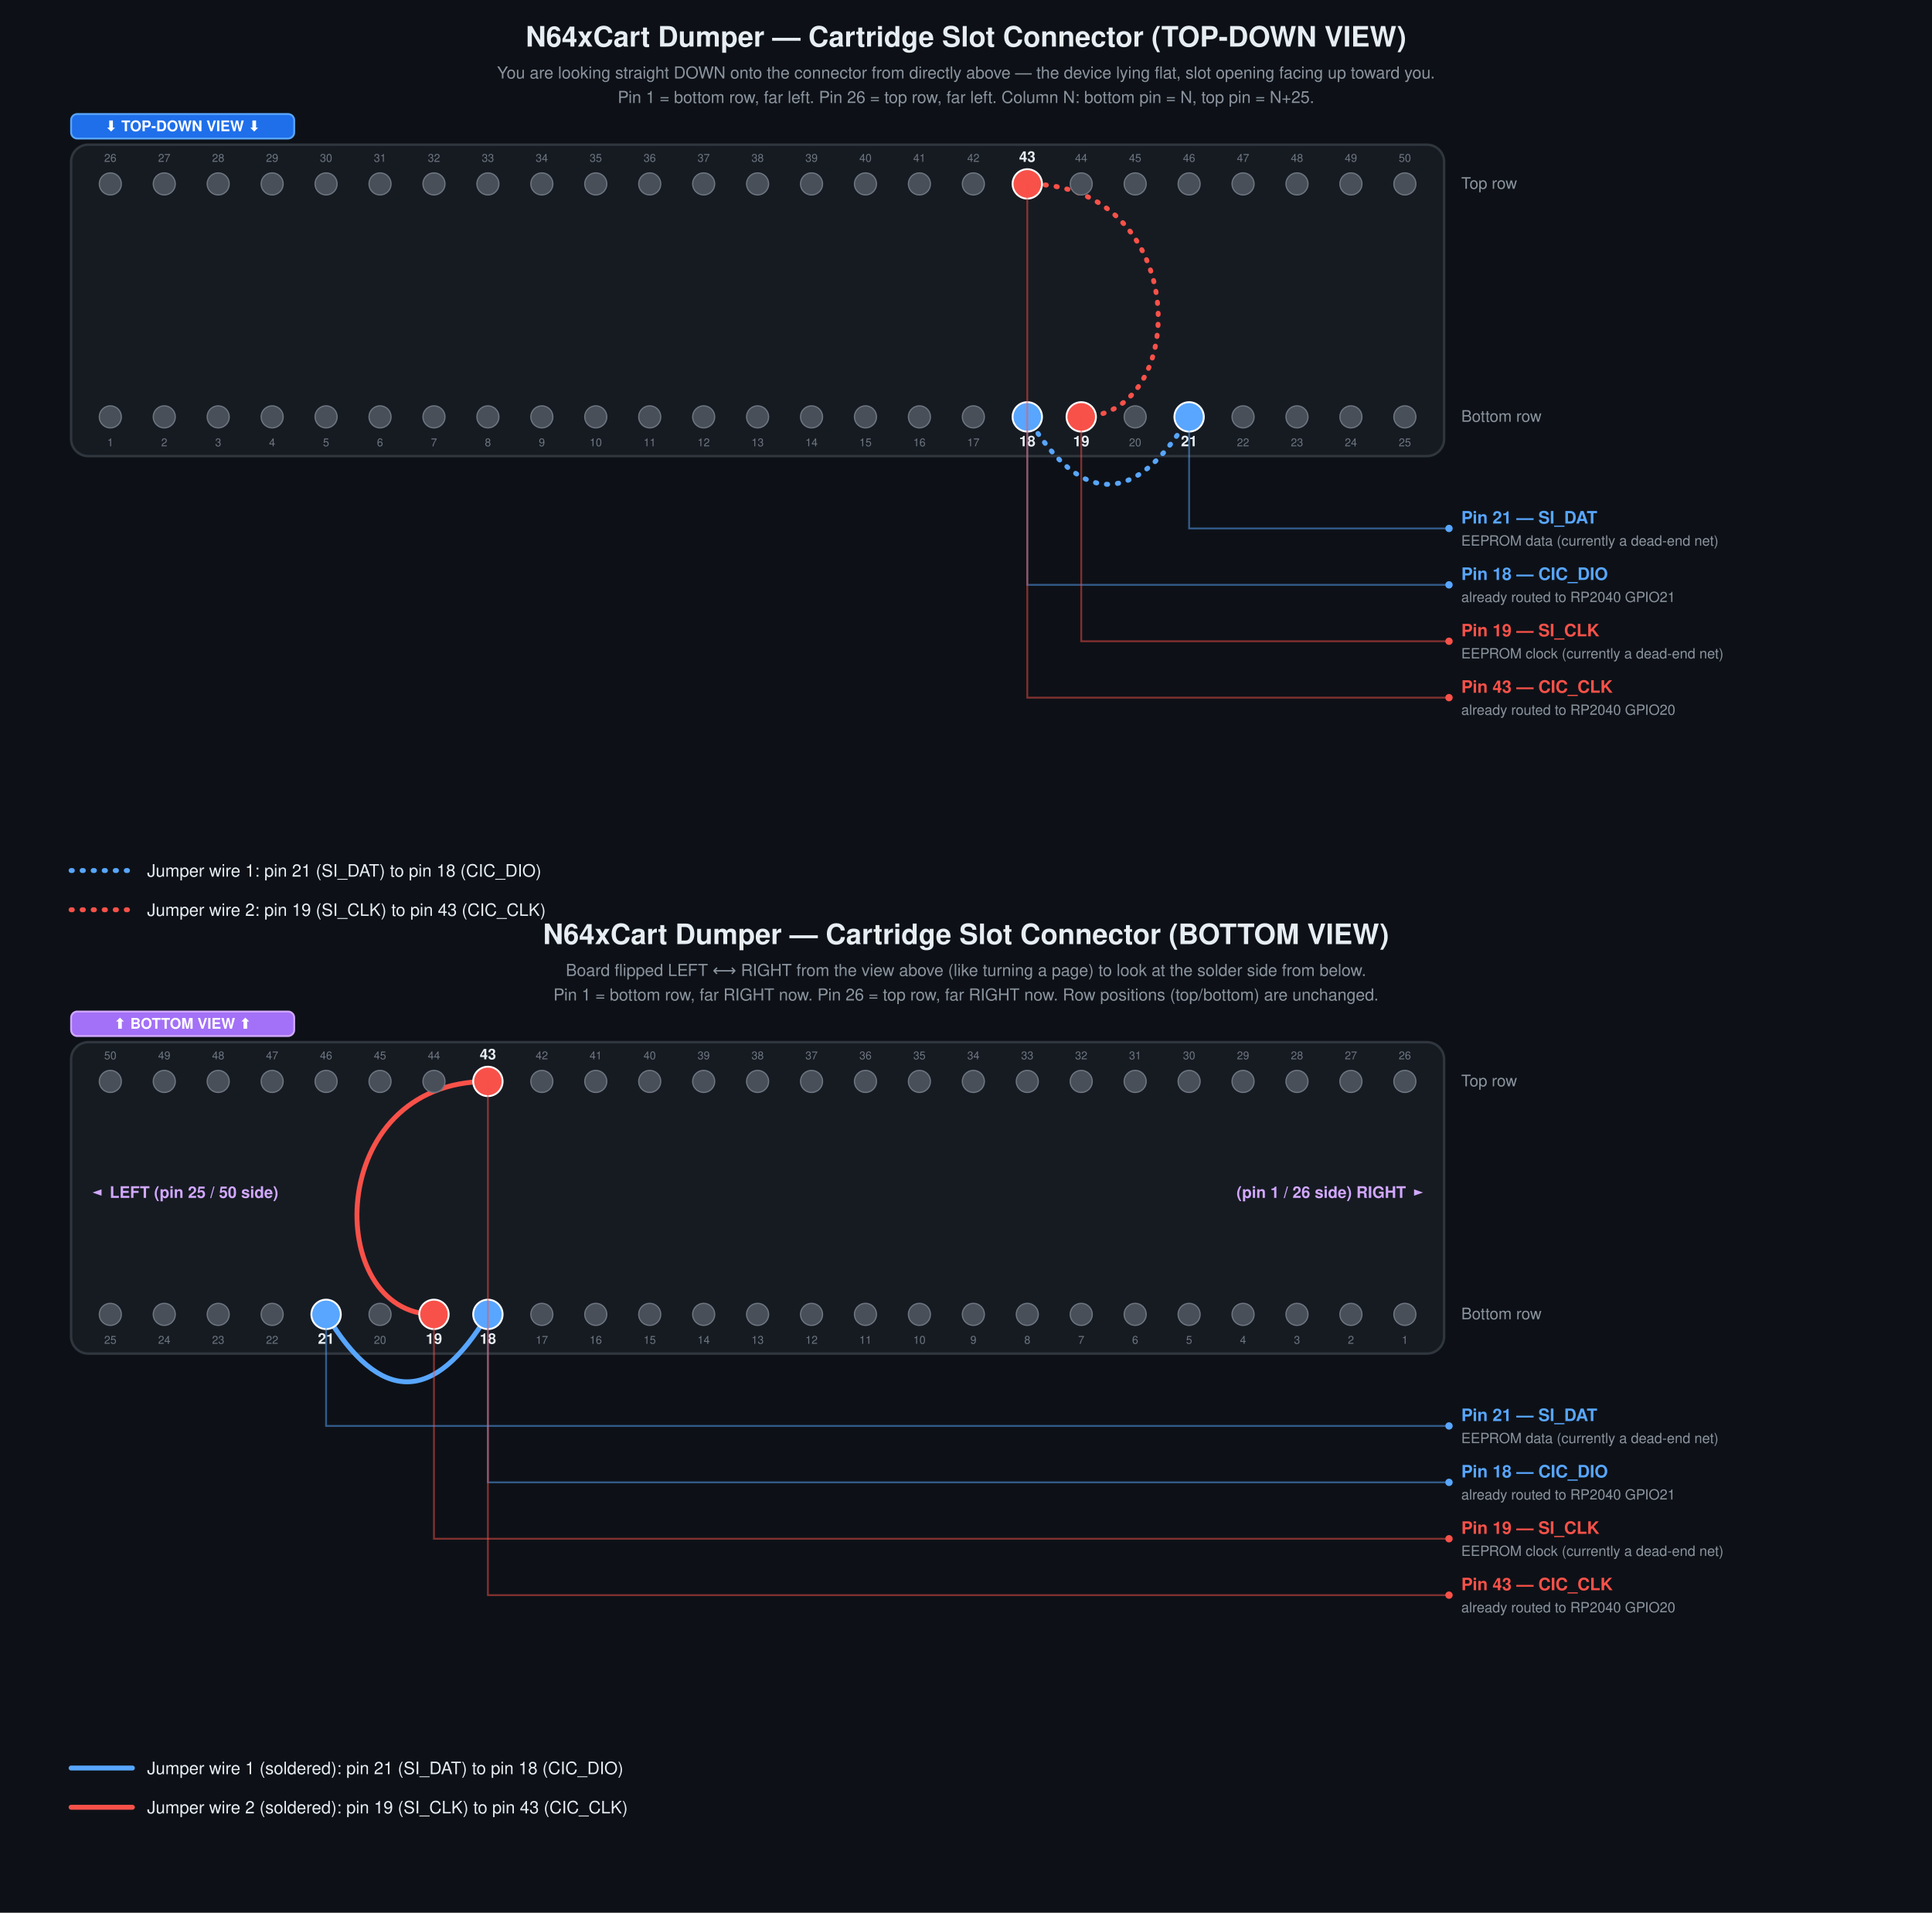
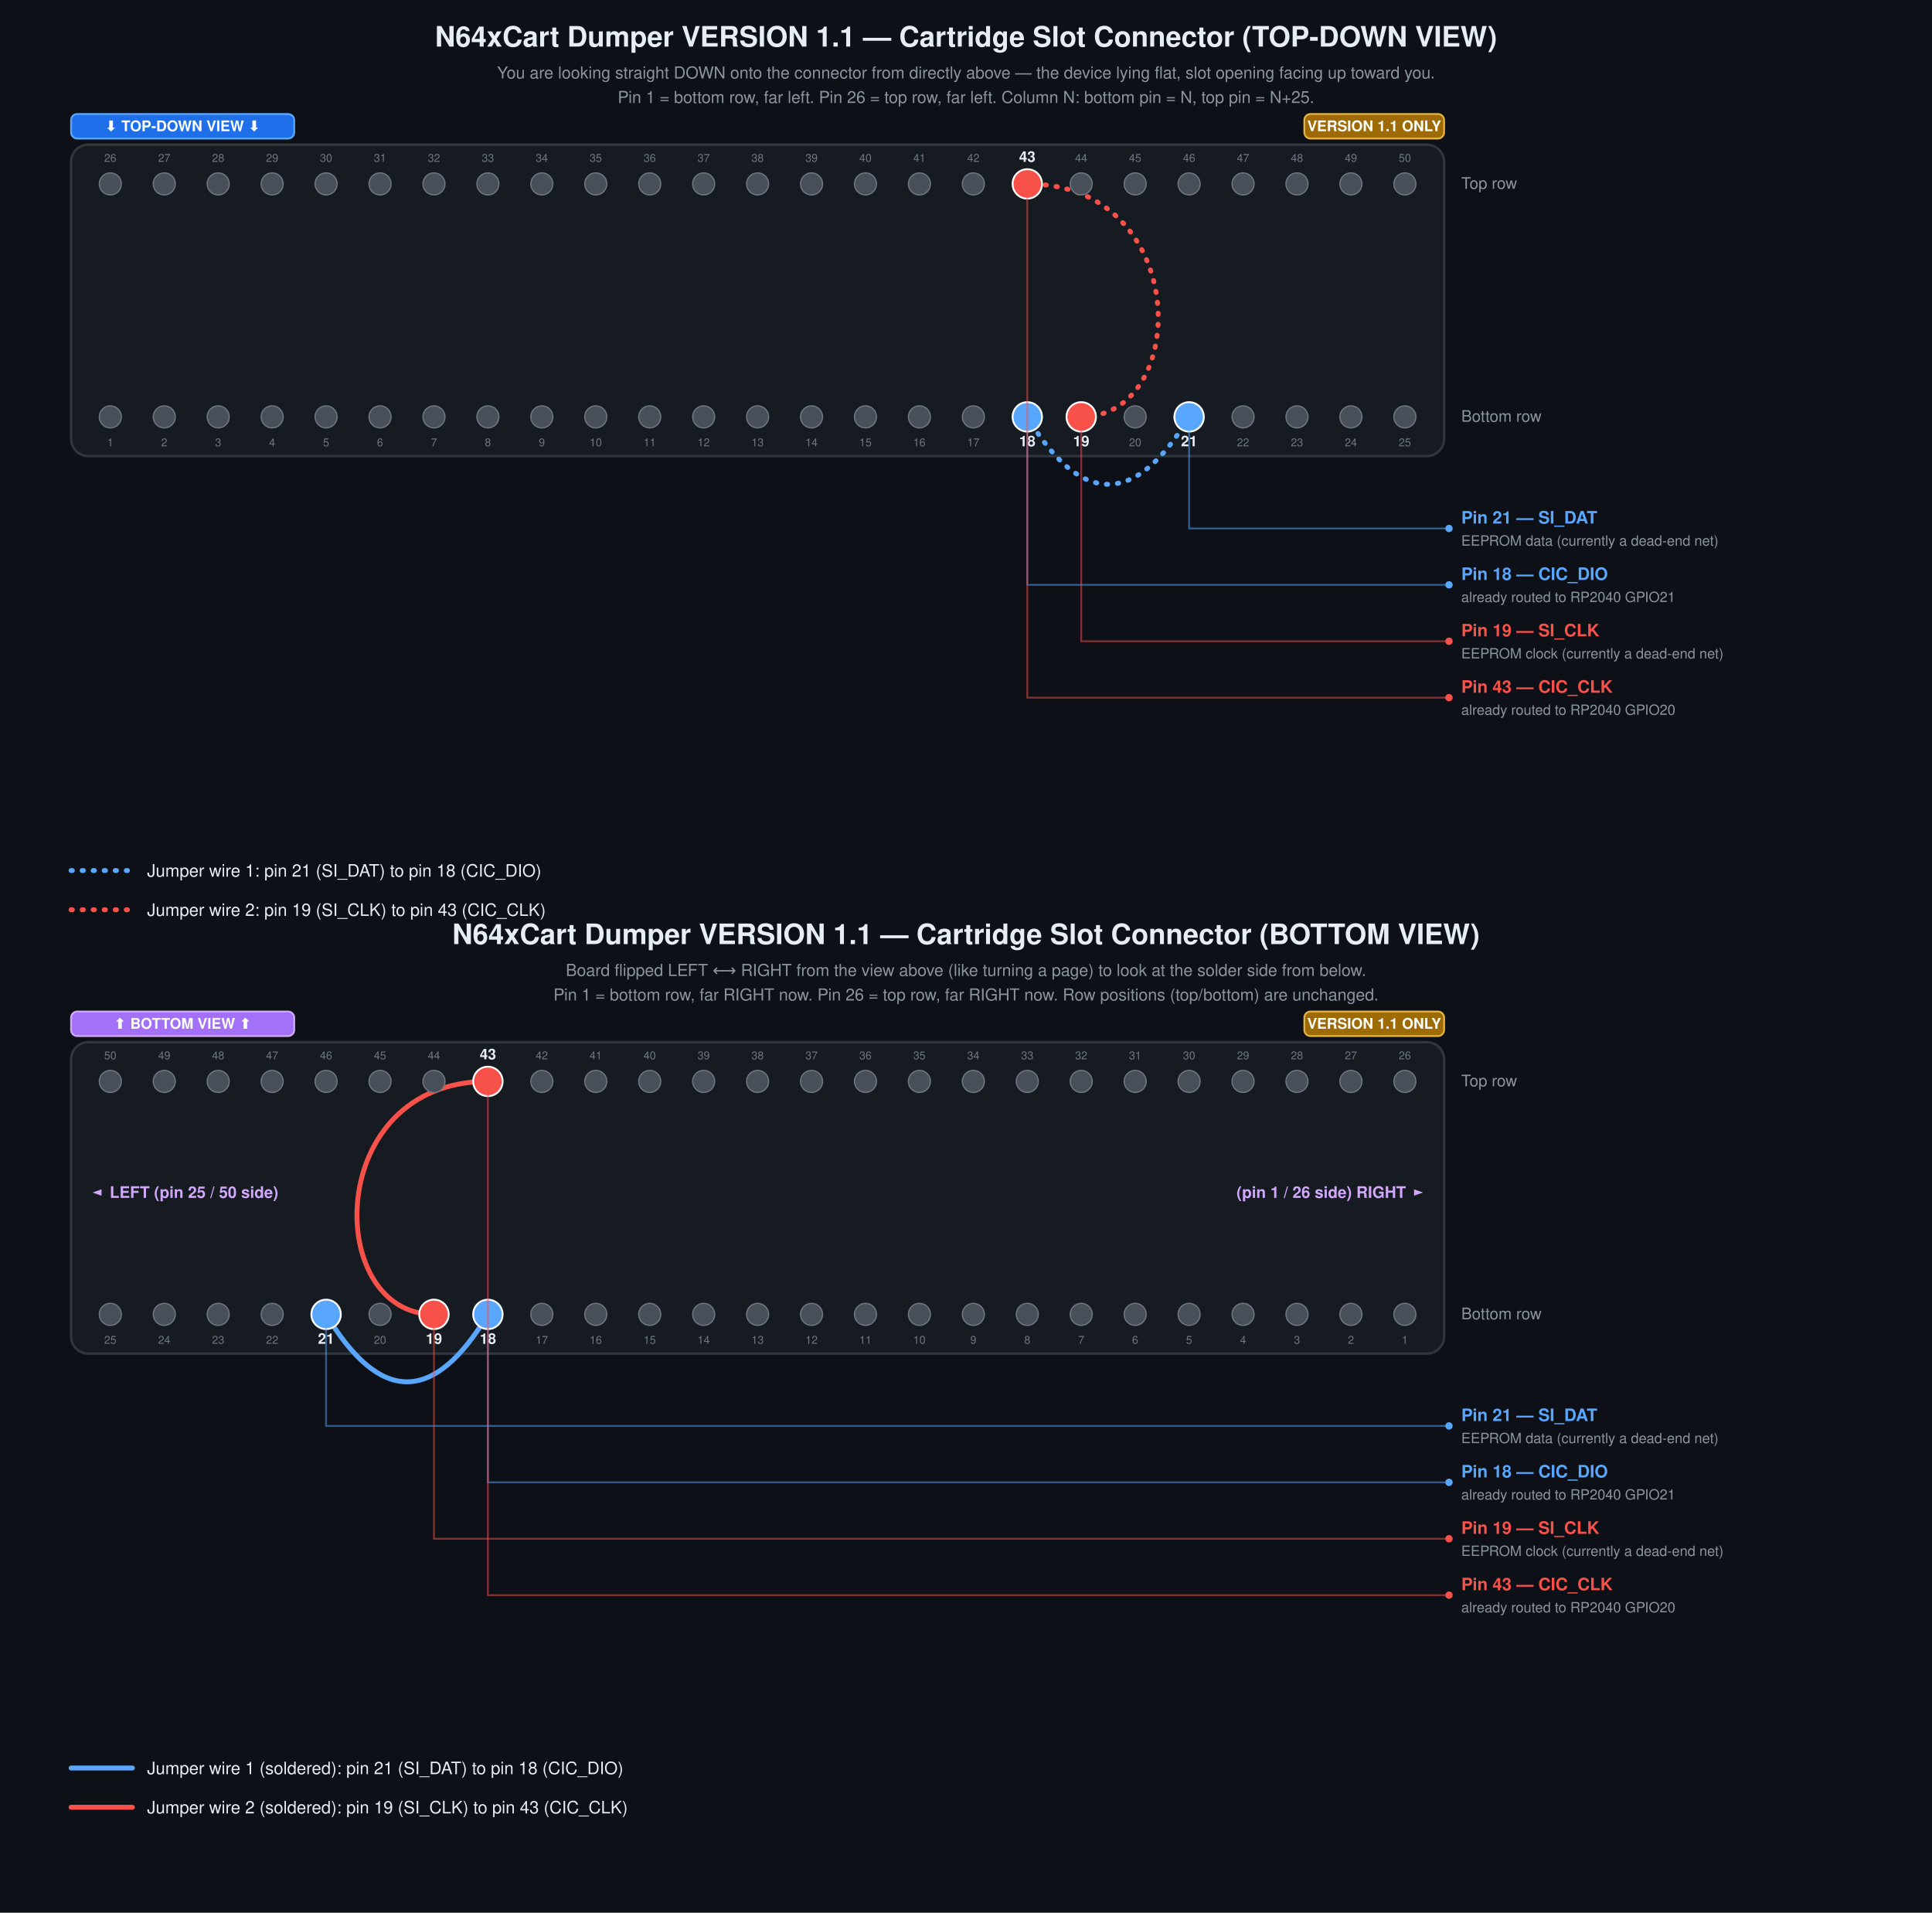
<svg xmlns="http://www.w3.org/2000/svg" width="1576" height="1560" viewBox="0 0 1576 1560" font-family="Helvetica, Arial, sans-serif">
  <rect x="0" y="0" width="1576" height="1560" fill="#0d1117" />
-   <text x="788.0" y="38" fill="#e6edf3" font-size="23" font-weight="700" text-anchor="middle">N64xCart Dumper — Cartridge Slot Connector (TOP-DOWN VIEW)</text>
+   <text x="788.0" y="38" fill="#e6edf3" font-size="23" font-weight="700" text-anchor="middle">N64xCart Dumper VERSION 1.1 — Cartridge Slot Connector (TOP-DOWN VIEW)</text>
  <text x="788.0" y="64" fill="#8b949e" font-size="13.5" text-anchor="middle">You are looking straight DOWN onto the connector from directly above — the device lying flat, slot opening facing up toward you.</text>
  <text x="788.0" y="84" fill="#8b949e" font-size="13.5" text-anchor="middle">Pin 1 = bottom row, far left. Pin 26 = top row, far left. Column N: bottom pin = N, top pin = N+25.</text>
  <rect x="58" y="93" width="182" height="20" rx="5" fill="#1f6feb" stroke="#58a6ff" stroke-width="1.5" />
  <text x="149" y="107" fill="#ffffff" font-size="12" font-weight="700" text-anchor="middle">⬇ TOP-DOWN VIEW ⬇</text>
+   <rect x="1064" y="93" width="114" height="20" rx="5" fill="#9e6a03" stroke="#e3b341" stroke-width="1.5" />
+   <text x="1121" y="107" fill="#ffffff" font-size="12" font-weight="700" text-anchor="middle">VERSION 1.1 ONLY</text>
  <rect x="58" y="118" width="1120" height="254" rx="14" fill="#161b22" stroke="#30363d" stroke-width="2" />
  <text x="1192" y="154" fill="#8b949e" font-size="13" text-anchor="start">Top row</text>
  <text x="1192" y="344" fill="#8b949e" font-size="13" text-anchor="start">Bottom row</text>
  <path d="M 970 340 Q 904.0 450 838 340" fill="none" stroke="#58a6ff" stroke-width="4" stroke-dasharray="1,8" stroke-linecap="round" />
  <path d="M 882 340 C 972 340, 972 150, 838 150" fill="none" stroke="#f85149" stroke-width="4" stroke-dasharray="1,8" stroke-linecap="round" />
  <circle cx="90" cy="340" r="9" fill="#484f58" stroke="#6e7681" stroke-width="1" />
  <circle cx="134" cy="340" r="9" fill="#484f58" stroke="#6e7681" stroke-width="1" />
  <circle cx="178" cy="340" r="9" fill="#484f58" stroke="#6e7681" stroke-width="1" />
  <circle cx="222" cy="340" r="9" fill="#484f58" stroke="#6e7681" stroke-width="1" />
  <circle cx="266" cy="340" r="9" fill="#484f58" stroke="#6e7681" stroke-width="1" />
  <circle cx="310" cy="340" r="9" fill="#484f58" stroke="#6e7681" stroke-width="1" />
  <circle cx="354" cy="340" r="9" fill="#484f58" stroke="#6e7681" stroke-width="1" />
  <circle cx="398" cy="340" r="9" fill="#484f58" stroke="#6e7681" stroke-width="1" />
  <circle cx="442" cy="340" r="9" fill="#484f58" stroke="#6e7681" stroke-width="1" />
  <circle cx="486" cy="340" r="9" fill="#484f58" stroke="#6e7681" stroke-width="1" />
  <circle cx="530" cy="340" r="9" fill="#484f58" stroke="#6e7681" stroke-width="1" />
  <circle cx="574" cy="340" r="9" fill="#484f58" stroke="#6e7681" stroke-width="1" />
  <circle cx="618" cy="340" r="9" fill="#484f58" stroke="#6e7681" stroke-width="1" />
  <circle cx="662" cy="340" r="9" fill="#484f58" stroke="#6e7681" stroke-width="1" />
  <circle cx="706" cy="340" r="9" fill="#484f58" stroke="#6e7681" stroke-width="1" />
  <circle cx="750" cy="340" r="9" fill="#484f58" stroke="#6e7681" stroke-width="1" />
  <circle cx="794" cy="340" r="9" fill="#484f58" stroke="#6e7681" stroke-width="1" />
  <circle cx="838" cy="340" r="12" fill="#58a6ff" stroke="#ffffff" stroke-width="1.5" />
  <circle cx="882" cy="340" r="12" fill="#f85149" stroke="#ffffff" stroke-width="1.5" />
  <circle cx="926" cy="340" r="9" fill="#484f58" stroke="#6e7681" stroke-width="1" />
  <circle cx="970" cy="340" r="12" fill="#58a6ff" stroke="#ffffff" stroke-width="1.5" />
  <circle cx="1014" cy="340" r="9" fill="#484f58" stroke="#6e7681" stroke-width="1" />
  <circle cx="1058" cy="340" r="9" fill="#484f58" stroke="#6e7681" stroke-width="1" />
  <circle cx="1102" cy="340" r="9" fill="#484f58" stroke="#6e7681" stroke-width="1" />
  <circle cx="1146" cy="340" r="9" fill="#484f58" stroke="#6e7681" stroke-width="1" />
  <circle cx="90" cy="150" r="9" fill="#484f58" stroke="#6e7681" stroke-width="1" />
  <circle cx="134" cy="150" r="9" fill="#484f58" stroke="#6e7681" stroke-width="1" />
  <circle cx="178" cy="150" r="9" fill="#484f58" stroke="#6e7681" stroke-width="1" />
  <circle cx="222" cy="150" r="9" fill="#484f58" stroke="#6e7681" stroke-width="1" />
  <circle cx="266" cy="150" r="9" fill="#484f58" stroke="#6e7681" stroke-width="1" />
  <circle cx="310" cy="150" r="9" fill="#484f58" stroke="#6e7681" stroke-width="1" />
  <circle cx="354" cy="150" r="9" fill="#484f58" stroke="#6e7681" stroke-width="1" />
  <circle cx="398" cy="150" r="9" fill="#484f58" stroke="#6e7681" stroke-width="1" />
  <circle cx="442" cy="150" r="9" fill="#484f58" stroke="#6e7681" stroke-width="1" />
  <circle cx="486" cy="150" r="9" fill="#484f58" stroke="#6e7681" stroke-width="1" />
  <circle cx="530" cy="150" r="9" fill="#484f58" stroke="#6e7681" stroke-width="1" />
  <circle cx="574" cy="150" r="9" fill="#484f58" stroke="#6e7681" stroke-width="1" />
  <circle cx="618" cy="150" r="9" fill="#484f58" stroke="#6e7681" stroke-width="1" />
  <circle cx="662" cy="150" r="9" fill="#484f58" stroke="#6e7681" stroke-width="1" />
  <circle cx="706" cy="150" r="9" fill="#484f58" stroke="#6e7681" stroke-width="1" />
  <circle cx="750" cy="150" r="9" fill="#484f58" stroke="#6e7681" stroke-width="1" />
  <circle cx="794" cy="150" r="9" fill="#484f58" stroke="#6e7681" stroke-width="1" />
  <circle cx="838" cy="150" r="12" fill="#f85149" stroke="#ffffff" stroke-width="1.5" />
  <circle cx="882" cy="150" r="9" fill="#484f58" stroke="#6e7681" stroke-width="1" />
  <circle cx="926" cy="150" r="9" fill="#484f58" stroke="#6e7681" stroke-width="1" />
  <circle cx="970" cy="150" r="9" fill="#484f58" stroke="#6e7681" stroke-width="1" />
  <circle cx="1014" cy="150" r="9" fill="#484f58" stroke="#6e7681" stroke-width="1" />
  <circle cx="1058" cy="150" r="9" fill="#484f58" stroke="#6e7681" stroke-width="1" />
  <circle cx="1102" cy="150" r="9" fill="#484f58" stroke="#6e7681" stroke-width="1" />
  <circle cx="1146" cy="150" r="9" fill="#484f58" stroke="#6e7681" stroke-width="1" />
  <text x="90" y="364" fill="#6e7681" font-size="9" font-weight="400" text-anchor="middle">1</text>
  <text x="134" y="364" fill="#6e7681" font-size="9" font-weight="400" text-anchor="middle">2</text>
  <text x="178" y="364" fill="#6e7681" font-size="9" font-weight="400" text-anchor="middle">3</text>
  <text x="222" y="364" fill="#6e7681" font-size="9" font-weight="400" text-anchor="middle">4</text>
  <text x="266" y="364" fill="#6e7681" font-size="9" font-weight="400" text-anchor="middle">5</text>
  <text x="310" y="364" fill="#6e7681" font-size="9" font-weight="400" text-anchor="middle">6</text>
  <text x="354" y="364" fill="#6e7681" font-size="9" font-weight="400" text-anchor="middle">7</text>
  <text x="398" y="364" fill="#6e7681" font-size="9" font-weight="400" text-anchor="middle">8</text>
  <text x="442" y="364" fill="#6e7681" font-size="9" font-weight="400" text-anchor="middle">9</text>
  <text x="486" y="364" fill="#6e7681" font-size="9" font-weight="400" text-anchor="middle">10</text>
  <text x="530" y="364" fill="#6e7681" font-size="9" font-weight="400" text-anchor="middle">11</text>
  <text x="574" y="364" fill="#6e7681" font-size="9" font-weight="400" text-anchor="middle">12</text>
  <text x="618" y="364" fill="#6e7681" font-size="9" font-weight="400" text-anchor="middle">13</text>
  <text x="662" y="364" fill="#6e7681" font-size="9" font-weight="400" text-anchor="middle">14</text>
  <text x="706" y="364" fill="#6e7681" font-size="9" font-weight="400" text-anchor="middle">15</text>
  <text x="750" y="364" fill="#6e7681" font-size="9" font-weight="400" text-anchor="middle">16</text>
  <text x="794" y="364" fill="#6e7681" font-size="9" font-weight="400" text-anchor="middle">17</text>
  <text x="838" y="364" fill="#e6edf3" font-size="12" font-weight="700" text-anchor="middle">18</text>
  <text x="882" y="364" fill="#e6edf3" font-size="12" font-weight="700" text-anchor="middle">19</text>
  <text x="926" y="364" fill="#6e7681" font-size="9" font-weight="400" text-anchor="middle">20</text>
  <text x="970" y="364" fill="#e6edf3" font-size="12" font-weight="700" text-anchor="middle">21</text>
  <text x="1014" y="364" fill="#6e7681" font-size="9" font-weight="400" text-anchor="middle">22</text>
  <text x="1058" y="364" fill="#6e7681" font-size="9" font-weight="400" text-anchor="middle">23</text>
  <text x="1102" y="364" fill="#6e7681" font-size="9" font-weight="400" text-anchor="middle">24</text>
  <text x="1146" y="364" fill="#6e7681" font-size="9" font-weight="400" text-anchor="middle">25</text>
  <text x="90" y="132" fill="#6e7681" font-size="9" font-weight="400" text-anchor="middle">26</text>
  <text x="134" y="132" fill="#6e7681" font-size="9" font-weight="400" text-anchor="middle">27</text>
  <text x="178" y="132" fill="#6e7681" font-size="9" font-weight="400" text-anchor="middle">28</text>
  <text x="222" y="132" fill="#6e7681" font-size="9" font-weight="400" text-anchor="middle">29</text>
  <text x="266" y="132" fill="#6e7681" font-size="9" font-weight="400" text-anchor="middle">30</text>
  <text x="310" y="132" fill="#6e7681" font-size="9" font-weight="400" text-anchor="middle">31</text>
  <text x="354" y="132" fill="#6e7681" font-size="9" font-weight="400" text-anchor="middle">32</text>
  <text x="398" y="132" fill="#6e7681" font-size="9" font-weight="400" text-anchor="middle">33</text>
  <text x="442" y="132" fill="#6e7681" font-size="9" font-weight="400" text-anchor="middle">34</text>
  <text x="486" y="132" fill="#6e7681" font-size="9" font-weight="400" text-anchor="middle">35</text>
  <text x="530" y="132" fill="#6e7681" font-size="9" font-weight="400" text-anchor="middle">36</text>
  <text x="574" y="132" fill="#6e7681" font-size="9" font-weight="400" text-anchor="middle">37</text>
  <text x="618" y="132" fill="#6e7681" font-size="9" font-weight="400" text-anchor="middle">38</text>
  <text x="662" y="132" fill="#6e7681" font-size="9" font-weight="400" text-anchor="middle">39</text>
  <text x="706" y="132" fill="#6e7681" font-size="9" font-weight="400" text-anchor="middle">40</text>
  <text x="750" y="132" fill="#6e7681" font-size="9" font-weight="400" text-anchor="middle">41</text>
  <text x="794" y="132" fill="#6e7681" font-size="9" font-weight="400" text-anchor="middle">42</text>
  <text x="838" y="132" fill="#e6edf3" font-size="12" font-weight="700" text-anchor="middle">43</text>
  <text x="882" y="132" fill="#6e7681" font-size="9" font-weight="400" text-anchor="middle">44</text>
  <text x="926" y="132" fill="#6e7681" font-size="9" font-weight="400" text-anchor="middle">45</text>
  <text x="970" y="132" fill="#6e7681" font-size="9" font-weight="400" text-anchor="middle">46</text>
  <text x="1014" y="132" fill="#6e7681" font-size="9" font-weight="400" text-anchor="middle">47</text>
  <text x="1058" y="132" fill="#6e7681" font-size="9" font-weight="400" text-anchor="middle">48</text>
  <text x="1102" y="132" fill="#6e7681" font-size="9" font-weight="400" text-anchor="middle">49</text>
  <text x="1146" y="132" fill="#6e7681" font-size="9" font-weight="400" text-anchor="middle">50</text>
  <path d="M 970 340 L 970 431 L 1182 431" fill="none" stroke="#58a6ff" stroke-width="1.5" stroke-opacity="0.5" />
  <circle cx="1182" cy="431" r="3" fill="#58a6ff" />
  <text x="1192" y="427" fill="#58a6ff" font-size="14" font-weight="700" text-anchor="start">Pin 21 — SI_DAT</text>
  <text x="1192" y="445" fill="#8b949e" font-size="11.5" text-anchor="start">EEPROM data (currently a dead-end net)</text>
  <path d="M 838 340 L 838 477 L 1182 477" fill="none" stroke="#58a6ff" stroke-width="1.5" stroke-opacity="0.5" />
  <circle cx="1182" cy="477" r="3" fill="#58a6ff" />
  <text x="1192" y="473" fill="#58a6ff" font-size="14" font-weight="700" text-anchor="start">Pin 18 — CIC_DIO</text>
  <text x="1192" y="491" fill="#8b949e" font-size="11.5" text-anchor="start">already routed to RP2040 GPIO21</text>
  <path d="M 882 340 L 882 523 L 1182 523" fill="none" stroke="#f85149" stroke-width="1.5" stroke-opacity="0.5" />
  <circle cx="1182" cy="523" r="3" fill="#f85149" />
  <text x="1192" y="519" fill="#f85149" font-size="14" font-weight="700" text-anchor="start">Pin 19 — SI_CLK</text>
  <text x="1192" y="537" fill="#8b949e" font-size="11.5" text-anchor="start">EEPROM clock (currently a dead-end net)</text>
  <path d="M 838 150 L 838 569 L 1182 569" fill="none" stroke="#f85149" stroke-width="1.5" stroke-opacity="0.5" />
  <circle cx="1182" cy="569" r="3" fill="#f85149" />
  <text x="1192" y="565" fill="#f85149" font-size="14" font-weight="700" text-anchor="start">Pin 43 — CIC_CLK</text>
  <text x="1192" y="583" fill="#8b949e" font-size="11.5" text-anchor="start">already routed to RP2040 GPIO20</text>
  <line x1="58" y1="710" x2="108" y2="710" stroke="#58a6ff" stroke-width="4" stroke-dasharray="1,8" stroke-linecap="round" />
  <text x="120" y="715" fill="#e6edf3" font-size="14">Jumper wire 1:  pin 21 (SI_DAT)  to  pin 18 (CIC_DIO)</text>
  <line x1="58" y1="742" x2="108" y2="742" stroke="#f85149" stroke-width="4" stroke-dasharray="1,8" stroke-linecap="round" />
  <text x="120" y="747" fill="#e6edf3" font-size="14">Jumper wire 2:  pin 19 (SI_CLK)  to  pin 43 (CIC_CLK)</text>
-   <text x="788.0" y="770" fill="#e6edf3" font-size="23" font-weight="700" text-anchor="middle">N64xCart Dumper — Cartridge Slot Connector (BOTTOM VIEW)</text>
+   <text x="788.0" y="770" fill="#e6edf3" font-size="23" font-weight="700" text-anchor="middle">N64xCart Dumper VERSION 1.1 — Cartridge Slot Connector (BOTTOM VIEW)</text>
  <text x="788.0" y="796" fill="#8b949e" font-size="13.5" text-anchor="middle">Board flipped LEFT ⟷ RIGHT from the view above (like turning a page) to look at the solder side from below.</text>
  <text x="788.0" y="816" fill="#8b949e" font-size="13.5" text-anchor="middle">Pin 1 = bottom row, far RIGHT now. Pin 26 = top row, far RIGHT now. Row positions (top/bottom) are unchanged.</text>
  <rect x="58" y="825" width="182" height="20" rx="5" fill="#a371f7" stroke="#d2a8ff" stroke-width="1.5" />
  <text x="149" y="839" fill="#ffffff" font-size="12" font-weight="700" text-anchor="middle">⬆ BOTTOM VIEW ⬆</text>
+   <rect x="1064" y="825" width="114" height="20" rx="5" fill="#9e6a03" stroke="#e3b341" stroke-width="1.5" />
+   <text x="1121" y="839" fill="#ffffff" font-size="12" font-weight="700" text-anchor="middle">VERSION 1.1 ONLY</text>
  <rect x="58" y="850" width="1120" height="254" rx="14" fill="#161b22" stroke="#30363d" stroke-width="2" />
  <text x="1192" y="886" fill="#8b949e" font-size="13" text-anchor="start">Top row</text>
  <text x="1192" y="1076" fill="#8b949e" font-size="13" text-anchor="start">Bottom row</text>
  <text x="150" y="977" fill="#d2a8ff" font-size="13" font-weight="700" text-anchor="middle">◄ LEFT (pin 25 / 50 side)</text>
  <text x="1086" y="977" fill="#d2a8ff" font-size="13" font-weight="700" text-anchor="middle">(pin 1 / 26 side) RIGHT ►</text>
  <path d="M 266 1072 Q 332.0 1182 398 1072" fill="none" stroke="#58a6ff" stroke-width="4" stroke-linecap="round" />
  <path d="M 354 1072 C 264 1072, 264 882, 398 882" fill="none" stroke="#f85149" stroke-width="4" stroke-linecap="round" />
  <circle cx="1146" cy="1072" r="9" fill="#484f58" stroke="#6e7681" stroke-width="1" />
  <circle cx="1102" cy="1072" r="9" fill="#484f58" stroke="#6e7681" stroke-width="1" />
  <circle cx="1058" cy="1072" r="9" fill="#484f58" stroke="#6e7681" stroke-width="1" />
  <circle cx="1014" cy="1072" r="9" fill="#484f58" stroke="#6e7681" stroke-width="1" />
  <circle cx="970" cy="1072" r="9" fill="#484f58" stroke="#6e7681" stroke-width="1" />
  <circle cx="926" cy="1072" r="9" fill="#484f58" stroke="#6e7681" stroke-width="1" />
  <circle cx="882" cy="1072" r="9" fill="#484f58" stroke="#6e7681" stroke-width="1" />
  <circle cx="838" cy="1072" r="9" fill="#484f58" stroke="#6e7681" stroke-width="1" />
  <circle cx="794" cy="1072" r="9" fill="#484f58" stroke="#6e7681" stroke-width="1" />
  <circle cx="750" cy="1072" r="9" fill="#484f58" stroke="#6e7681" stroke-width="1" />
  <circle cx="706" cy="1072" r="9" fill="#484f58" stroke="#6e7681" stroke-width="1" />
  <circle cx="662" cy="1072" r="9" fill="#484f58" stroke="#6e7681" stroke-width="1" />
  <circle cx="618" cy="1072" r="9" fill="#484f58" stroke="#6e7681" stroke-width="1" />
  <circle cx="574" cy="1072" r="9" fill="#484f58" stroke="#6e7681" stroke-width="1" />
  <circle cx="530" cy="1072" r="9" fill="#484f58" stroke="#6e7681" stroke-width="1" />
  <circle cx="486" cy="1072" r="9" fill="#484f58" stroke="#6e7681" stroke-width="1" />
  <circle cx="442" cy="1072" r="9" fill="#484f58" stroke="#6e7681" stroke-width="1" />
  <circle cx="398" cy="1072" r="12" fill="#58a6ff" stroke="#ffffff" stroke-width="1.5" />
  <circle cx="354" cy="1072" r="12" fill="#f85149" stroke="#ffffff" stroke-width="1.5" />
  <circle cx="310" cy="1072" r="9" fill="#484f58" stroke="#6e7681" stroke-width="1" />
  <circle cx="266" cy="1072" r="12" fill="#58a6ff" stroke="#ffffff" stroke-width="1.5" />
  <circle cx="222" cy="1072" r="9" fill="#484f58" stroke="#6e7681" stroke-width="1" />
  <circle cx="178" cy="1072" r="9" fill="#484f58" stroke="#6e7681" stroke-width="1" />
  <circle cx="134" cy="1072" r="9" fill="#484f58" stroke="#6e7681" stroke-width="1" />
  <circle cx="90" cy="1072" r="9" fill="#484f58" stroke="#6e7681" stroke-width="1" />
  <circle cx="1146" cy="882" r="9" fill="#484f58" stroke="#6e7681" stroke-width="1" />
  <circle cx="1102" cy="882" r="9" fill="#484f58" stroke="#6e7681" stroke-width="1" />
  <circle cx="1058" cy="882" r="9" fill="#484f58" stroke="#6e7681" stroke-width="1" />
  <circle cx="1014" cy="882" r="9" fill="#484f58" stroke="#6e7681" stroke-width="1" />
  <circle cx="970" cy="882" r="9" fill="#484f58" stroke="#6e7681" stroke-width="1" />
  <circle cx="926" cy="882" r="9" fill="#484f58" stroke="#6e7681" stroke-width="1" />
  <circle cx="882" cy="882" r="9" fill="#484f58" stroke="#6e7681" stroke-width="1" />
  <circle cx="838" cy="882" r="9" fill="#484f58" stroke="#6e7681" stroke-width="1" />
  <circle cx="794" cy="882" r="9" fill="#484f58" stroke="#6e7681" stroke-width="1" />
  <circle cx="750" cy="882" r="9" fill="#484f58" stroke="#6e7681" stroke-width="1" />
  <circle cx="706" cy="882" r="9" fill="#484f58" stroke="#6e7681" stroke-width="1" />
  <circle cx="662" cy="882" r="9" fill="#484f58" stroke="#6e7681" stroke-width="1" />
  <circle cx="618" cy="882" r="9" fill="#484f58" stroke="#6e7681" stroke-width="1" />
  <circle cx="574" cy="882" r="9" fill="#484f58" stroke="#6e7681" stroke-width="1" />
  <circle cx="530" cy="882" r="9" fill="#484f58" stroke="#6e7681" stroke-width="1" />
  <circle cx="486" cy="882" r="9" fill="#484f58" stroke="#6e7681" stroke-width="1" />
  <circle cx="442" cy="882" r="9" fill="#484f58" stroke="#6e7681" stroke-width="1" />
  <circle cx="398" cy="882" r="12" fill="#f85149" stroke="#ffffff" stroke-width="1.5" />
  <circle cx="354" cy="882" r="9" fill="#484f58" stroke="#6e7681" stroke-width="1" />
  <circle cx="310" cy="882" r="9" fill="#484f58" stroke="#6e7681" stroke-width="1" />
  <circle cx="266" cy="882" r="9" fill="#484f58" stroke="#6e7681" stroke-width="1" />
  <circle cx="222" cy="882" r="9" fill="#484f58" stroke="#6e7681" stroke-width="1" />
  <circle cx="178" cy="882" r="9" fill="#484f58" stroke="#6e7681" stroke-width="1" />
  <circle cx="134" cy="882" r="9" fill="#484f58" stroke="#6e7681" stroke-width="1" />
  <circle cx="90" cy="882" r="9" fill="#484f58" stroke="#6e7681" stroke-width="1" />
  <text x="1146" y="1096" fill="#6e7681" font-size="9" font-weight="400" text-anchor="middle">1</text>
  <text x="1102" y="1096" fill="#6e7681" font-size="9" font-weight="400" text-anchor="middle">2</text>
  <text x="1058" y="1096" fill="#6e7681" font-size="9" font-weight="400" text-anchor="middle">3</text>
  <text x="1014" y="1096" fill="#6e7681" font-size="9" font-weight="400" text-anchor="middle">4</text>
  <text x="970" y="1096" fill="#6e7681" font-size="9" font-weight="400" text-anchor="middle">5</text>
  <text x="926" y="1096" fill="#6e7681" font-size="9" font-weight="400" text-anchor="middle">6</text>
  <text x="882" y="1096" fill="#6e7681" font-size="9" font-weight="400" text-anchor="middle">7</text>
  <text x="838" y="1096" fill="#6e7681" font-size="9" font-weight="400" text-anchor="middle">8</text>
  <text x="794" y="1096" fill="#6e7681" font-size="9" font-weight="400" text-anchor="middle">9</text>
  <text x="750" y="1096" fill="#6e7681" font-size="9" font-weight="400" text-anchor="middle">10</text>
  <text x="706" y="1096" fill="#6e7681" font-size="9" font-weight="400" text-anchor="middle">11</text>
  <text x="662" y="1096" fill="#6e7681" font-size="9" font-weight="400" text-anchor="middle">12</text>
  <text x="618" y="1096" fill="#6e7681" font-size="9" font-weight="400" text-anchor="middle">13</text>
  <text x="574" y="1096" fill="#6e7681" font-size="9" font-weight="400" text-anchor="middle">14</text>
  <text x="530" y="1096" fill="#6e7681" font-size="9" font-weight="400" text-anchor="middle">15</text>
  <text x="486" y="1096" fill="#6e7681" font-size="9" font-weight="400" text-anchor="middle">16</text>
  <text x="442" y="1096" fill="#6e7681" font-size="9" font-weight="400" text-anchor="middle">17</text>
  <text x="398" y="1096" fill="#e6edf3" font-size="12" font-weight="700" text-anchor="middle">18</text>
  <text x="354" y="1096" fill="#e6edf3" font-size="12" font-weight="700" text-anchor="middle">19</text>
  <text x="310" y="1096" fill="#6e7681" font-size="9" font-weight="400" text-anchor="middle">20</text>
  <text x="266" y="1096" fill="#e6edf3" font-size="12" font-weight="700" text-anchor="middle">21</text>
  <text x="222" y="1096" fill="#6e7681" font-size="9" font-weight="400" text-anchor="middle">22</text>
  <text x="178" y="1096" fill="#6e7681" font-size="9" font-weight="400" text-anchor="middle">23</text>
  <text x="134" y="1096" fill="#6e7681" font-size="9" font-weight="400" text-anchor="middle">24</text>
  <text x="90" y="1096" fill="#6e7681" font-size="9" font-weight="400" text-anchor="middle">25</text>
  <text x="1146" y="864" fill="#6e7681" font-size="9" font-weight="400" text-anchor="middle">26</text>
  <text x="1102" y="864" fill="#6e7681" font-size="9" font-weight="400" text-anchor="middle">27</text>
  <text x="1058" y="864" fill="#6e7681" font-size="9" font-weight="400" text-anchor="middle">28</text>
  <text x="1014" y="864" fill="#6e7681" font-size="9" font-weight="400" text-anchor="middle">29</text>
  <text x="970" y="864" fill="#6e7681" font-size="9" font-weight="400" text-anchor="middle">30</text>
  <text x="926" y="864" fill="#6e7681" font-size="9" font-weight="400" text-anchor="middle">31</text>
  <text x="882" y="864" fill="#6e7681" font-size="9" font-weight="400" text-anchor="middle">32</text>
  <text x="838" y="864" fill="#6e7681" font-size="9" font-weight="400" text-anchor="middle">33</text>
  <text x="794" y="864" fill="#6e7681" font-size="9" font-weight="400" text-anchor="middle">34</text>
  <text x="750" y="864" fill="#6e7681" font-size="9" font-weight="400" text-anchor="middle">35</text>
  <text x="706" y="864" fill="#6e7681" font-size="9" font-weight="400" text-anchor="middle">36</text>
  <text x="662" y="864" fill="#6e7681" font-size="9" font-weight="400" text-anchor="middle">37</text>
  <text x="618" y="864" fill="#6e7681" font-size="9" font-weight="400" text-anchor="middle">38</text>
  <text x="574" y="864" fill="#6e7681" font-size="9" font-weight="400" text-anchor="middle">39</text>
  <text x="530" y="864" fill="#6e7681" font-size="9" font-weight="400" text-anchor="middle">40</text>
  <text x="486" y="864" fill="#6e7681" font-size="9" font-weight="400" text-anchor="middle">41</text>
  <text x="442" y="864" fill="#6e7681" font-size="9" font-weight="400" text-anchor="middle">42</text>
  <text x="398" y="864" fill="#e6edf3" font-size="12" font-weight="700" text-anchor="middle">43</text>
  <text x="354" y="864" fill="#6e7681" font-size="9" font-weight="400" text-anchor="middle">44</text>
  <text x="310" y="864" fill="#6e7681" font-size="9" font-weight="400" text-anchor="middle">45</text>
  <text x="266" y="864" fill="#6e7681" font-size="9" font-weight="400" text-anchor="middle">46</text>
  <text x="222" y="864" fill="#6e7681" font-size="9" font-weight="400" text-anchor="middle">47</text>
  <text x="178" y="864" fill="#6e7681" font-size="9" font-weight="400" text-anchor="middle">48</text>
  <text x="134" y="864" fill="#6e7681" font-size="9" font-weight="400" text-anchor="middle">49</text>
  <text x="90" y="864" fill="#6e7681" font-size="9" font-weight="400" text-anchor="middle">50</text>
  <path d="M 266 1072 L 266 1163 L 1182 1163" fill="none" stroke="#58a6ff" stroke-width="1.5" stroke-opacity="0.5" />
  <circle cx="1182" cy="1163" r="3" fill="#58a6ff" />
  <text x="1192" y="1159" fill="#58a6ff" font-size="14" font-weight="700" text-anchor="start">Pin 21 — SI_DAT</text>
  <text x="1192" y="1177" fill="#8b949e" font-size="11.5" text-anchor="start">EEPROM data (currently a dead-end net)</text>
  <path d="M 398 1072 L 398 1209 L 1182 1209" fill="none" stroke="#58a6ff" stroke-width="1.5" stroke-opacity="0.5" />
  <circle cx="1182" cy="1209" r="3" fill="#58a6ff" />
  <text x="1192" y="1205" fill="#58a6ff" font-size="14" font-weight="700" text-anchor="start">Pin 18 — CIC_DIO</text>
  <text x="1192" y="1223" fill="#8b949e" font-size="11.5" text-anchor="start">already routed to RP2040 GPIO21</text>
  <path d="M 354 1072 L 354 1255 L 1182 1255" fill="none" stroke="#f85149" stroke-width="1.5" stroke-opacity="0.5" />
  <circle cx="1182" cy="1255" r="3" fill="#f85149" />
  <text x="1192" y="1251" fill="#f85149" font-size="14" font-weight="700" text-anchor="start">Pin 19 — SI_CLK</text>
  <text x="1192" y="1269" fill="#8b949e" font-size="11.5" text-anchor="start">EEPROM clock (currently a dead-end net)</text>
  <path d="M 398 882 L 398 1301 L 1182 1301" fill="none" stroke="#f85149" stroke-width="1.5" stroke-opacity="0.5" />
  <circle cx="1182" cy="1301" r="3" fill="#f85149" />
  <text x="1192" y="1297" fill="#f85149" font-size="14" font-weight="700" text-anchor="start">Pin 43 — CIC_CLK</text>
  <text x="1192" y="1315" fill="#8b949e" font-size="11.5" text-anchor="start">already routed to RP2040 GPIO20</text>
  <line x1="58" y1="1442" x2="108" y2="1442" stroke="#58a6ff" stroke-width="4" stroke-linecap="round" />
  <text x="120" y="1447" fill="#e6edf3" font-size="14">Jumper wire 1 (soldered):  pin 21 (SI_DAT)  to  pin 18 (CIC_DIO)</text>
  <line x1="58" y1="1474" x2="108" y2="1474" stroke="#f85149" stroke-width="4" stroke-linecap="round" />
  <text x="120" y="1479" fill="#e6edf3" font-size="14">Jumper wire 2 (soldered):  pin 19 (SI_CLK)  to  pin 43 (CIC_CLK)</text>
</svg>
